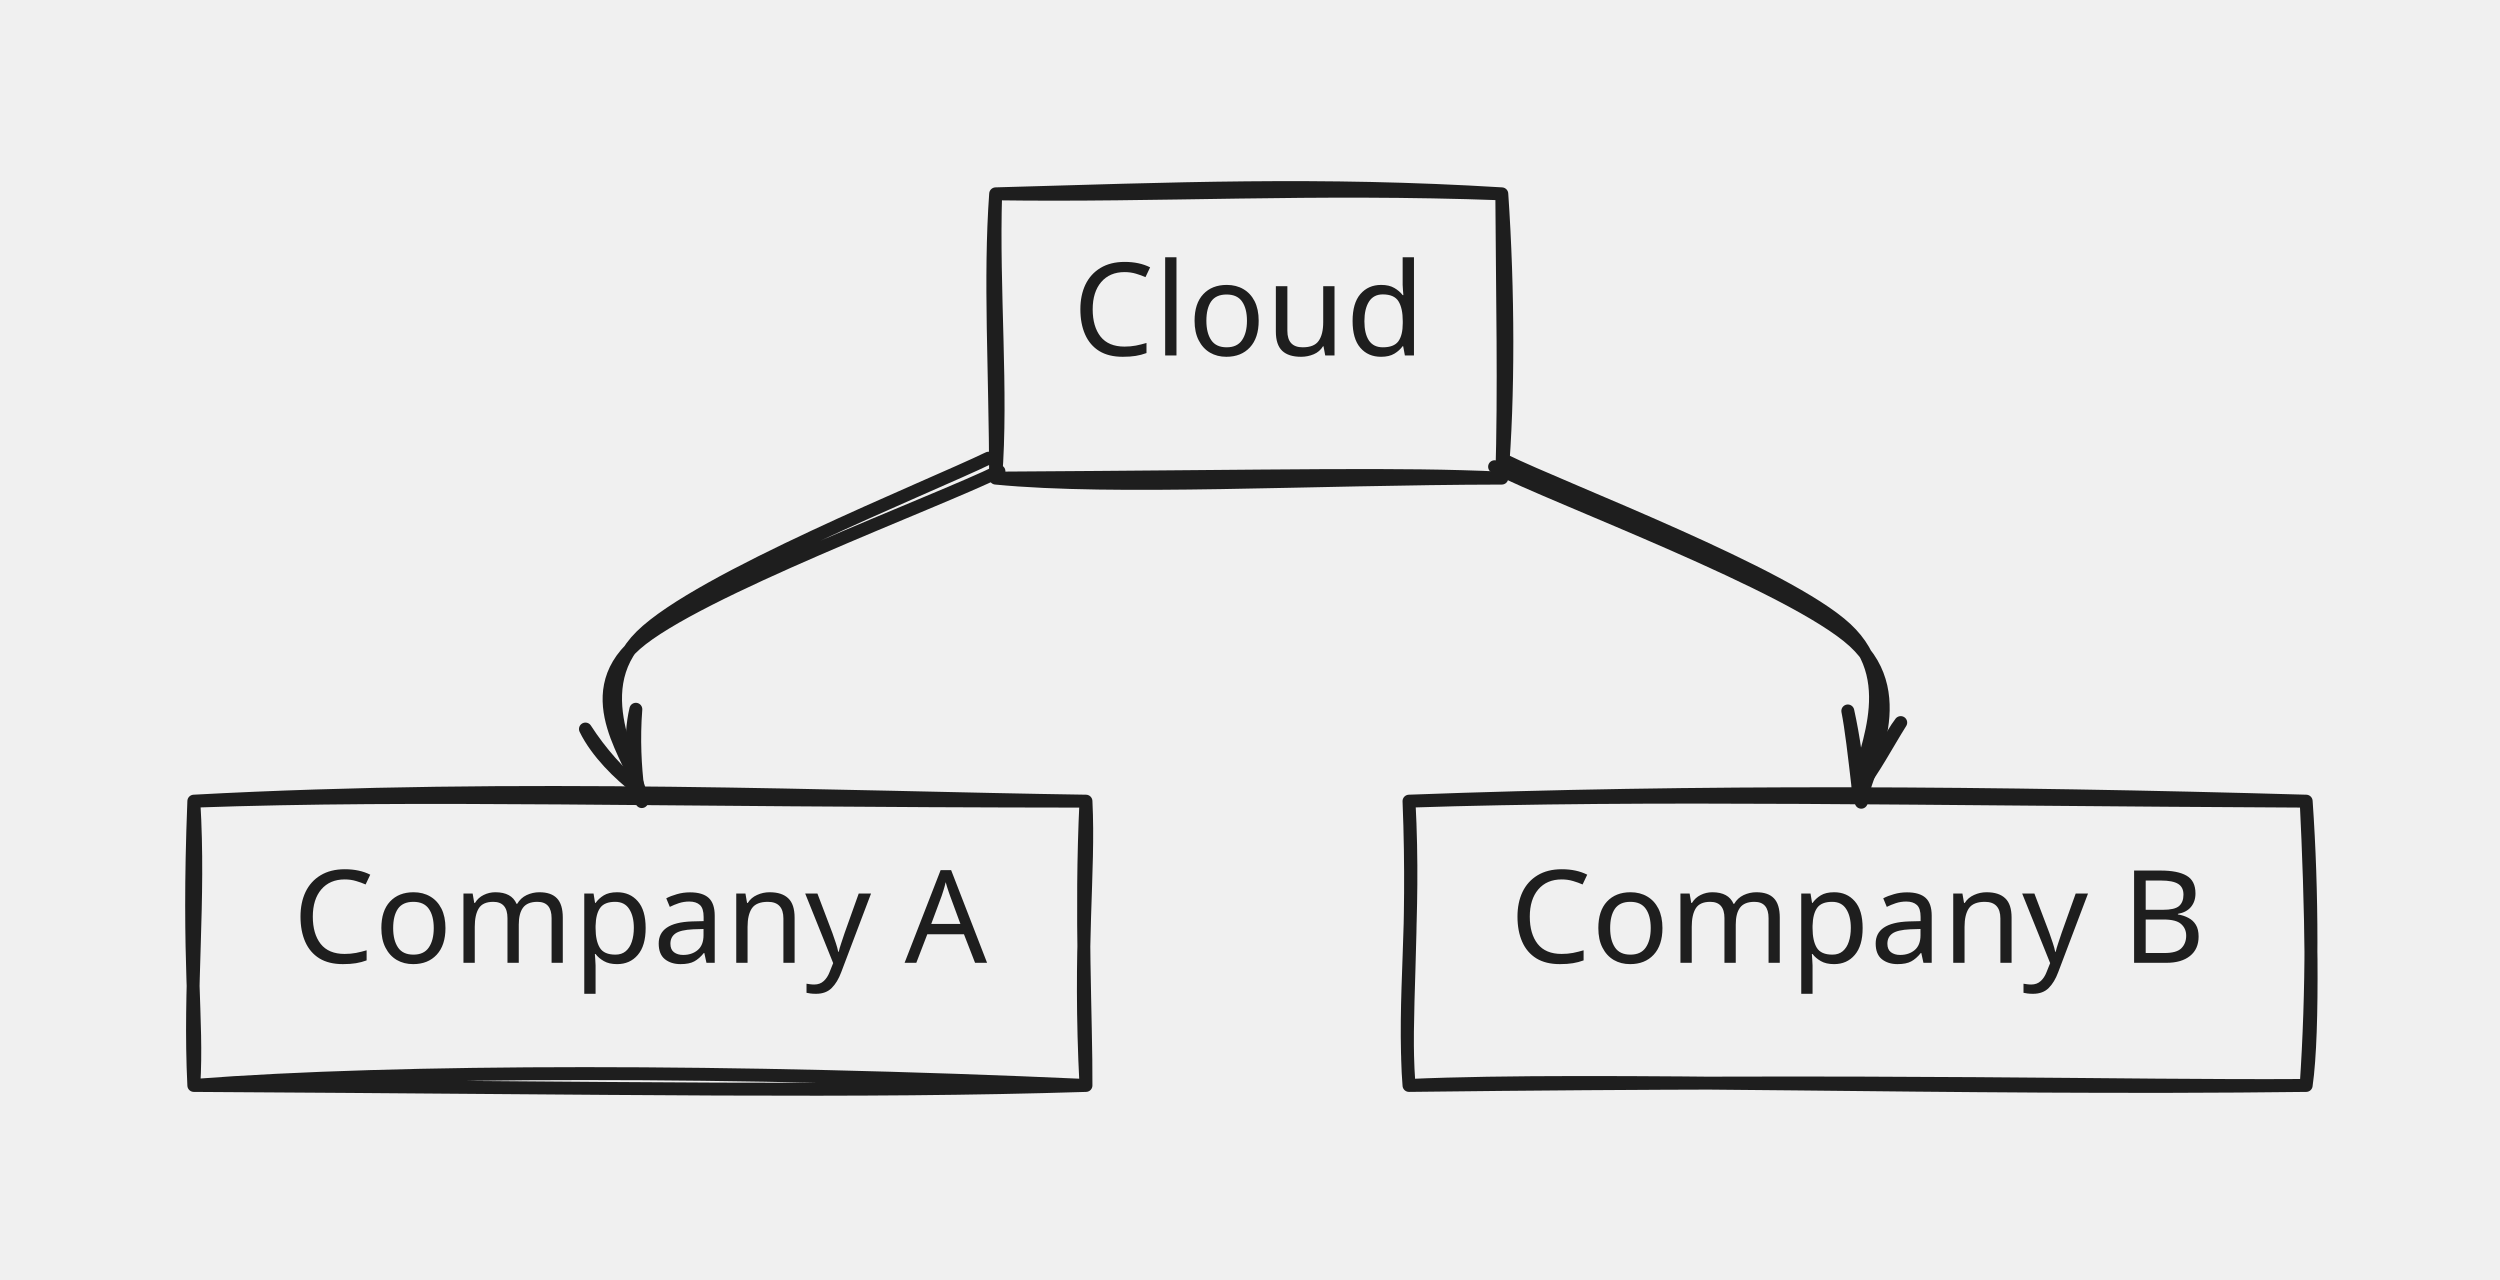
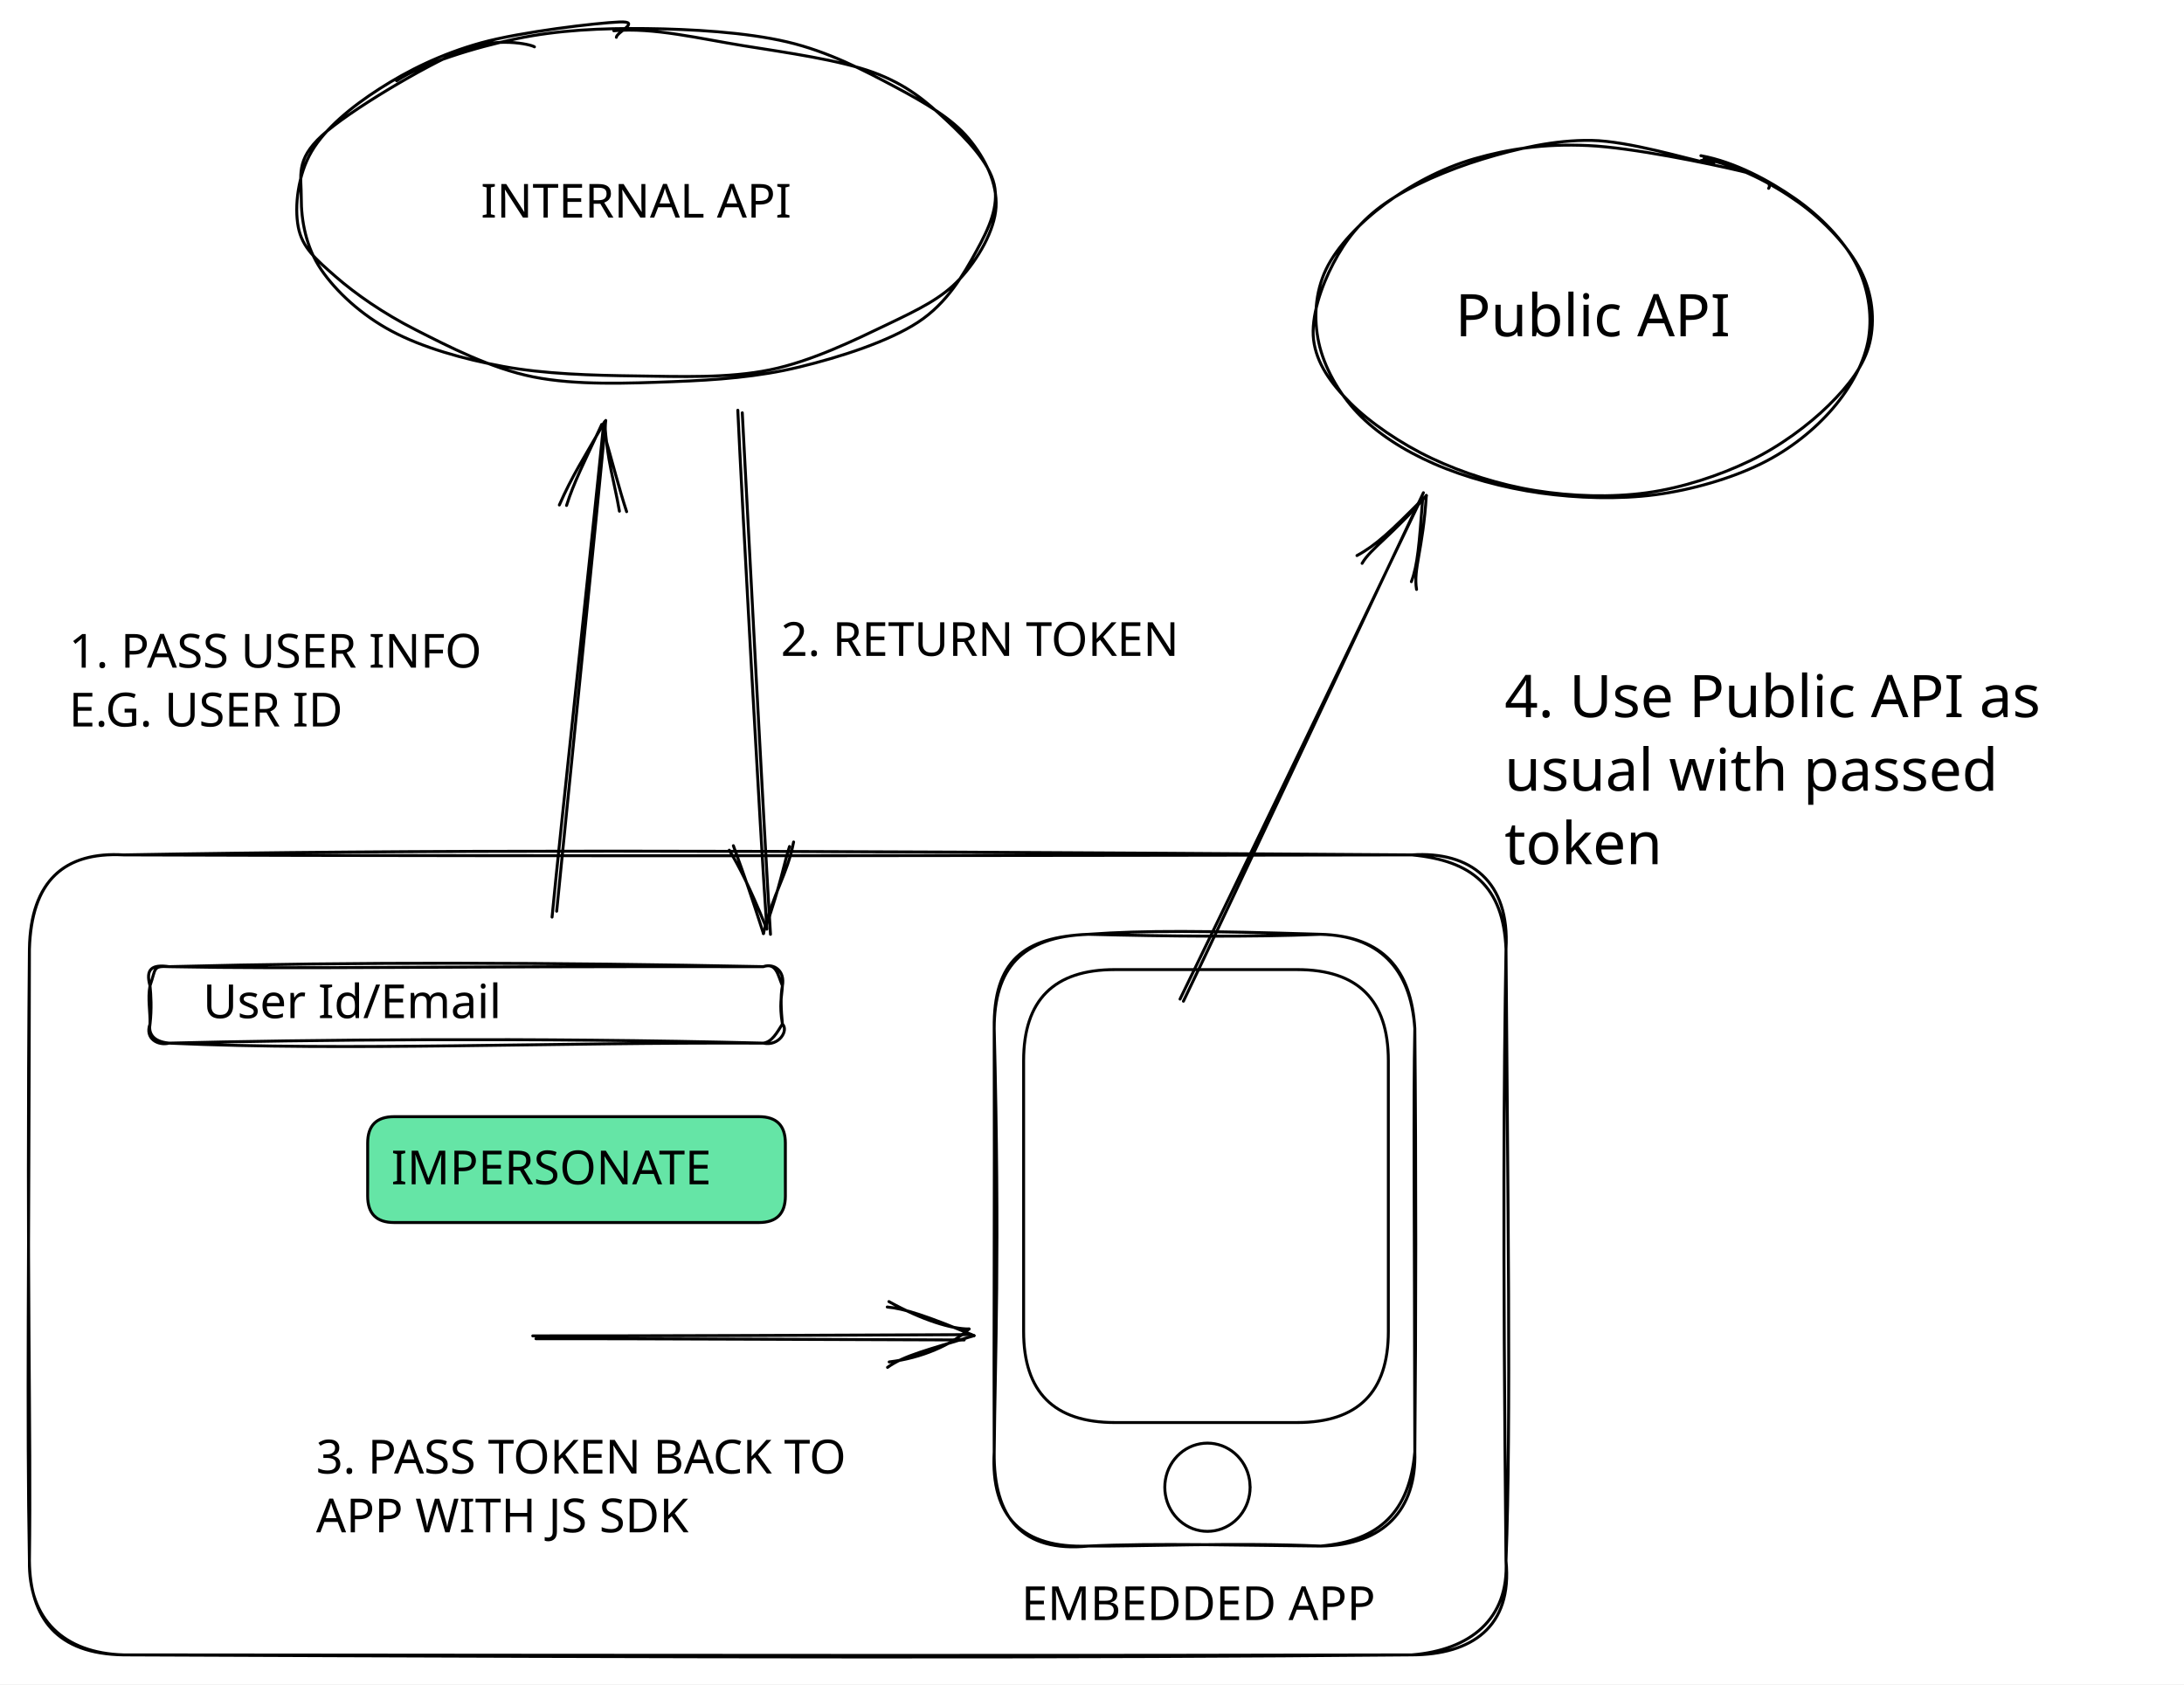
- <svg xmlns="http://www.w3.org/2000/svg" version="1.1" viewBox="0 0 386.938 198" width="386.938" height="198">
+ <svg xmlns="http://www.w3.org/2000/svg" version="1.1" viewBox="0 0 742.5 572.672" width="742.5" height="572.672">
  
-   eyJ2ZXJzaW9uIjoiMSIsImVuY29kaW5nIjoiYnN0cmluZyIsImNvbXByZXNzZWQiOnRydWUsImVuY29kZWQiOiJ4nN1ZbVPbOFx1MDAxMP7Or8jkvoIryZZl8S2hcIE7XG4lXHUwMDE0KDdcdTAwMWRGsUVcInBsYztvdPjvJ5lcdTAwMTDZSVxiXHUwMDA2XHUwMDEymsGZIc5K8q5293m8K35vVCrVdFx1MDAxNPHqdqXKhy7zhVx1MDAxN7NBdVPJ+zxORFx1MDAxOMghlP1Owl7sZjM7aVx1MDAxYSXbX76wKDLaXCJtheGt4Ybdx2Xc511cdTAwMWWkiZz4n/xdqfzO/uZcdTAwMTTF3E1Z0PZ5tiBcdTAwMWLSusxp2bcwyLRa0EI2NSGdTFx1MDAxMMlXqSzlnlx1MDAxY71mfsL1iFx1MDAxMlX3k1b/fvfvvePDK1x1MDAxOFxcnXrg4PxqS+u8XHUwMDE2vt9MR35mU1x1MDAxMsqt67EkjcNbfi68tPO0/5z8uVVx2Gt3XHUwMDAynqi9w4k0jJgr0pGSXHUwMDAxMJE+OmC7oiVDNVx1MDAwM1lcdTAwMDZcdTAwMDRcdTAwMTDbXGJP5KPCrEdcdTAwMGJ2Qj+MlVx1MDAwNX9Brj7ahlx1MDAxNnNv29KQwJvMSWNcdTAwMTYkXHUwMDExi2VU9LzBeG/EMUzLJFpdh4t2J1VcdTAwMGW3tFKeOVx1MDAxOZtcdTAwMTiakDg6RkpTtO9lwf6lPVx1MDAxYrMu31crgp7v591cdTAwMTN4Y/dcdTAwMTRcdTAwMDZaamB3Om/yuVPIn5RcdTAwMGb1RnLxpoPza3C/P6idhZdcdTAwMWQ0cHdcdTAwMGbu0mZ1Mu9hc/5jx8nSh5fp1lx1MDAwNWVH7p3ZP+xcdTAwMWVdu+5RUcuTflx1MDAxNsfhoOxz71wi/+LrP0e8gVx1MDAxYvCyXHUwMDA2LnFETnbKPXd8p/3aizz2mO6QQFx1MDAxYkGAIESATMZ9XHUwMDEx3E771lx1MDAwZt1bjZCNnMGvwyV6XHUwMDBll1x1MDAxMFpcdTAwMDA7ModK4/In5qPLn9/rQfPH95O7JKpZW6y33rhcdTAwMDRcdTAwMDU0UmtlcISmY1x1MDAwMOJAVFxukNCCiFx1MDAxMlxuLLqeiLw5cdtHg2aDX1x1MDAxY7ePu4c3/TswKo2cdyCyJHLsP4xcdTAwMWNkXHUwMDEzTFx1MDAxY8mqpaFTc09bw39cdTAwMDU6XHUwMDFi7jbCXHUwMDA2rJ9/2z85WG/oQGcmoz9cdTAwMDBDXHUwMDBlpiVfatAx5Vx1MDAxYtckdE0xZHP4I62dXHUwMDAzYIG91tnNfX3QXHUwMDE5dj7h2+dR/6sqQmRcIlx1MDAxYjp2efgsppT1hE9WXHUwMDExolx1MDAwMnYsZFx1MDAwMJOsXGY/XHUwMDE4XHUwMDFiwDZnsYORYeXkY/w4XHUwMDBlwlx1MDAxNFx1MDAxMLqEolAn8FNWoLHk4XlULZPkcy5lcVpcdTAwMTeBJ4J20bBxe7NfosNQm1x1MDAwZd2esnJcdTAwMGJcdTAwMTlcdTAwMGWEwKbSLMehgDpcdTAwMTbfXCK5iW1cdTAwMTYpu2e2y1x1MDAwM+9lM1x1MDAxNlx1MDAxN1R5M6hcdTAwMDEwcixMZdQsXHUwMDEz43JG+CxJd8JuV6TSvcehXGLSaTdm/qopXHUwMDA0dzibibHcRH5sXHUwMDFh6pF6YpEh9V1F4yH7Mbn/tTl39lYxe9WFbIPa5lx1MDAxYlx1MDAxNmKoXHUwMDEyXi/cyH8vj8cgJbKEXHUwMDA2XHUwMDE0aYZ4ichcdTAwMTbz+lpcdTAwMTJcdTAwMTlcdTAwMDKSPqxiXHUwMDEx8Fx1MDAxMUSGqL7Kclx1MDAxYSSYYlx0XHUwMDEysoSaYCWk9pq37upIXHJcdTAwMThAXVx1MDAxMEEq6cSSL1x1MDAwMVx1MDAwN8nvXHUwMDFjht7Ha4ur3ZwlY0NcdTAwMTBcdTAwMDFcdTAwMDBcdTAwMTPTkY5cIlx1MDAxNOmm6JNQ27PprK5yJLfwXHUwMDExb6K7QtlapuuRlYLtyFx1MDAwMJXmuvnHOmvNdbKdMFx1MDAxMEZcdTAwMTRR2yFTfY+Bp8xYXCLfSTq1po9cdTAwMGYnVJeTPZ3nOVx1MDAxNGJcdFx1MDAxNr3JXHUwMDE1dT4v0Zm27Fx1MDAxNXR2XHUwMDFkXHUwMDA2aVPcZ4xcblxu0j3WXHUwMDE1/qhcdTAwMTC9LE2l/3b8sJdcdTAwMGK1XHUwMDEy13zRVlx1MDAxOVt1pbk8LiRzKlxc5k8mdIXn5Xt8V+piXCLgcVx1MDAxOeKshrFoi4D5p/NNkTvnjadYQSNcdTAwMTetXHUwMDE2S7hcdTAwMWFVXHUwMDFihctcdTAwMDWj7MpNSslrTtXnn+msN1x1MDAxY4nhYLVTMH2uXHUwMDBlgblCPMrsNkxiXHUwMDAyq8BcdTAwMDJcdTAwMGJcdTAwMDBpU2pDlJN/fjyG3YhcdTAwMDWjSm1FmHzhrHlcdTAwMDaTs+b8XHUwMDE5XFyapmxcdTAwMTRNTMu3XHUwMDA088+J1lx1MDAxYZeyjpX1/8ejXHUwMDEyXHUwMDE481x1MDAwZlx1MDAwN+e9IVWxhMjK/+O1klOMdyGyvlwiRL5whP1cdTAwMWNcIutvROTGuFx1MDAxNq6yKGqm0rOTfkOGUnhj92hvVvuCXHUwMDBm6otTamOMdFx1MDAwNSqe9XhcdTAwMGZcdTAwMWJcdTAwMGb/XHUwMDAzS06vySJ9
+   eyJ2ZXJzaW9uIjoiMSIsImVuY29kaW5nIjoiYnN0cmluZyIsImNvbXByZXNzZWQiOnRydWUsImVuY29kZWQiOiJ4nNVbWVfiSFx1MDAxYr73V+Q4t2269qXvQLClRUVAbf1mjieSXGJpQsAkqDin//tU0I8shEhQkOZCoZbU9jzvVm/+3dG03WAysna/abvWU8dwbNMzXHUwMDFld7+E5Vx1MDAwZpbn20NXVaHpb3849jrTlr0gXHUwMDE4+d++fjVGI71rXHUwMDA3t8NhX+9cZlx1MDAwNy/dLMdcdTAwMWFYbuCrhv9TvzXt3+nf2ECe1Vx0XGa361jTXHUwMDBl06poLMJguvRk6E7HhVx1MDAwNFx1MDAwM1x1MDAwMpH6M2th+1x1MDAxNTVeYJmq+s5wfCuqXHSLdvtHj3dD05vUL/GgfzO57nvw0o+GvbNcdTAwMWSnXHUwMDE1TJyXVVx1MDAxOZ3e2ItNylx1MDAwZrxh37q0zaBcdTAwMTeOniqf9fOHateiXt5w3O25lu8n+lxmR0bHXHUwMDBlJmFcdTAwMTlcdTAwMDCz0pdd+KZFJU/qXHUwMDE3Q3T2O+yBME+NvT90hl449l9g+olGvzU6/a6agmvO2lx1MDAwNJ7h+iPDU4dcdTAwMTK1e3xdXHUwMDE1XHUwMDA1aFbWs+xuL1xiXHUwMDA35FGhb003XHUwMDE3XHUwMDEyxlx1MDAwMYZIRFNccodcdTAwMTnVzOlB/1x1MDAxM1++a74u//8nXHUwMDFmnT1+LflcdTAwMWRNOGxfjWEmetR4ZFx1MDAxYS9HXHUwMDBimaCSSoikXHUwMDE0clbv2G5fVbpjx4nKhp1+hIad2FjFYFxiKV9cYkOkZsMxip3jmzC0js5H4OzJpKOrk7vT+lx1MDAwMFTPj7ZcdTAwMWSGkuIkXGZcdTAwMTlZXHUwMDFiXGZcdTAwMTW1M2BcYkRcdTAwMWGGWFxiXG5cdTAwMTn4XFxcdTAwMTBcIi7hRkCI+UJcdTAwMTBcboY5I/FcdTAwMWR6XHUwMDBig1x1MDAwMdubdFxy7Fx1MDAwZW5u6+PjivX0q3T/uO1cdTAwMThkjCUxyOnaMIggzcAgS0OQXHUwMDAwXHUwMDAxMePoUzFcYjkk/KMwXHUwMDE4WE9BXHUwMDE2/GJrT6GPXHUwMDAygShUXGJcXFx1MDAxYX3PvYfTM//4zLhcdTAwMWaYqHbbXHUwMDEyXHUwMDBmXHKns/XoXHUwMDEzJIU+oa9cdTAwMGZ/XHUwMDEwwlxm/IE5/Cn5gyAgRfCXQEZcdTAwMTGgYcI5RVx1MDAwNYBcdTAwMTad6NBcclr281RhskTpgTGwnUniUKZcYlT7c+5bnlYzv1ZcdTAwMDeG7cR30rfU0C82YKJTybG7IVR3XHUwMDFk6y6J4cBW1uysOlx1MDAxOI6i2o6ahKFcdTAwMWXn1cz0Yoae3bVdw2lnTiiXRZbj2CM/25ggXHUwMDBibVpKXHUwMDAxXHUwMDA2nLLl5TjvNFx1MDAxZkpcdTAwMDdH1Ya591RcdTAwMTOl4bl7dtbbXHUwMDFjk8BKTIIgXHUwMDA27rBcdTAwMGJZo02L5DyP8Fx1MDAxY48gxZRcYlx1MDAxMVx1MDAwM+cqclx1MDAxY73TlmBcYtBcdTAwMDL0eodBK+hCXGYyNVx1MDAxMYJcdTAwMGJg8Lp3yeqXdqU8Pm/cjlx1MDAwZlx1MDAwZYDVd1x1MDAwZrZcdTAwMWSDkqXs2Zj6+nBZjrAu41x1MDAxZj5cdTAwMGZJSMlcdTAwMWMmOWeAKif3faB8r4FcdTAwMGIo2ZCBS8hcIlBCTKFcdTAwMTRcYi3v6zNugdurU1/Wzs5bXHUwMDE3gcWvjlx1MDAwNuVcdTAwMDWgTIHrsyDJY1o87IHRuyD5XHUwMDE3o1x1MDAxNjVYlnuV4eXjOdNcdTAwMTZcdTAwMDHIJUIg5uhtXHUwMDFlflx1MDAwNFx1MDAwMlx1MDAxNPM812TbUrBcYnjKr1fuvYhvwlvIu4Unfcuzy+j2O2s0R8PWZcc/3nZxyIlIYlx1MDAwZq/RtEVLmbZcdTAwMWNgQlx0x0Wk38qmLVx1MDAwMZxcdTAwMTfSve8zbWvHjWqzdXpSale3wbCNT2dVs1bmSG9cdTAwMDIgXHUwMDEwXHUwMDAwkOVtikmz8b08ruKr/jGyKpdHrf5heVF84sPFN1qNQpDqhFx1MDAxMUmpXHUwMDEym0RJz1x1MDAwNKH2XGLWmXLVOONCtVx1MDAwMDHz48MtXsx1XHUwMDEw/2RE0yCUab5BpKaFXHUwMDE5WL9ccjzrXHUwMDEz9Z5cdTAwMWT8gWmdlIx9Vn9u3zSrXHUwMDE0VH3iVmZrTIDR8Lzh4+6s5veXvOf2K9adMbav7U5cdTAwMTlcXJy61/v8vLLkc1+/LZZcdTAwMWVKdHBKPyxcdTAwMTT9Mn6mmlpotSPJqOBcbnhLMyx/o9fMsNVcIjBcdTAwMDKQXHUwMDFjhin46lx1MDAxOHGBMIKEILnG+DTLIFx1MDAxNONzhFwiXFytXHTyT/QpOVebwYvEXHUwMDA2Y5tmeEHZdk3b7aa7WK5cdTAwMTnVxKb8ettXW0KET3VkZzy1WHRAMUNcdTAwMDIoXHKsplxyqIzivOGmXHUwMDE5o6l/pGOmvFx1MDAwMEjUiiRgfG5bXHUwMDFjw1x1MDAwZvaHg4FcdTAwMWSoXHUwMDFkaFxmbTdIT3u6pFLIrp5lzClFtah4XZqGo/CJSfFcdTAwMTV901wipE5/zL7/8yWzNWTx5ntwtlx1MDAxY9VjJ/6/sIzAeKFcdTAwMWHmWHn1KO5OvnlTlSs0t1NGMJ4jI1x1MDAwNEuIiDWGnWA0rUhG8HlcdTAwMTnBpCSIXHUwMDEw+alCXHUwMDAycVxuPkJIvFtcdTAwMTTsXHUwMDAxXHUwMDFkXHUwMDExIYVcdTAwMDDqfDggUkbX+5EowDqSQFxiIVx1MDAxOcBq9yidW31CQCVcdTAwMTfyJ0mJRHOFno9cdTAwMTJcdTAwMTJcYol0aSytQipBy1xu3Gf3UMlcdTAwMTnfXd89oYef7dLFr5bneZPtllx1MDAxMlxcslx1MDAxYymh3JVNWVx1MDAxMiQjXHUwMDE0OFx1MDAxZpxmlCCBXHUwMDEw/UwhgZVzgFa6/FnakvhziVx1MDAxYVx1MDAxZGOq/VI8XVx1MDAxNJaCeHGUXHUwMDFlXHUwMDAyTnBcdTAwMTF7XHUwMDFmPU/2XHUwMDExbj+5dehNXHUwMDBlL+igSe7rW85SLnJYmlblaJ1cdTAwMTGrSFx1MDAwNORErCRcYlx1MDAwM5acXHUwMDE0XHSYrlx1MDAxYbHiXHUwMDA0UFx1MDAxNrP11lx1MDAxZbE6aVebJ6W6VmrUtlwiZFx1MDAxNZ/PauxCOUldXHUwMDEwhdGQXHUwMDAyXHQ1jeP93qA3Nlx1MDAwNuVGcHVcdTAwMDSC88N7fLnl9EIoT1x0YrwhJYiyUlx1MDAxZMhcdTAwMWO7sJJ4QJBC6V4rs4tcbkk2XHUwMDE4XHUwMDBmxrrWKLVaWvv0qHqilUv7R+rr326p0dAua+1D7UdLa1WOMnmHN8u7JWe6XHUwMDEyI+nCXHUwMDE0I46ZRIqUy/Nxz6s693TUOrb2XHLBr7vXarrt7eYjw3nqXHUwMDBlUrkx35VmWKXzhGRcYnOWyFZZ41x1MDAwNVxyn15cdTAwMDdtjJDwXHUwMDE15uetalOrnVx1MDAxYyiIa1pV/66/llS2gYtvT3IlXHUwMDFh4sU591x1MDAxMknFQkaXXHUwMDBmIVx1MDAwMfPmgf+487rmqN68XHUwMDE3pclh/Vwi2G5cdTAwMWVcblx1MDAwMXJ5SDfHw4xA87zZqcRcIiZAMrJcdFwiKs2oXFyPlYJFK1x1MDAxMVx1MDAxMelas9o+b568aJxtMD3TU8olWc6NKYq502miXHUwMDAxQEHC4X+LZ3b5p9+9vVx1MDAwMdbPQf3+4smr/rz60dz2lFpcYlx1MDAxONKTr7fsXHUwMDExXWBcdTAwMDaEwFKRjGK4xuCLXHUwMDEw8/SCXHUwMDE5ObaAS1wiMSpCr1x1MDAwZrxcdTAwMTfNXHUwMDE017GTZ1xy0a1cdTAwMWZObjrPXHUwMDE3gYFrdbN14lx1MDAxYy17LXq5XHUwMDFm/Kih8q/vp/VGzVx1MDAxYz1etFx1MDAwZvrt5CgrX4tKJb9ALLC9puSd2EtIaVx1MDAxNnFcdTAwMDUjQUmBrLHMvdx2XHUwMDE2QUBSLFwiUGdcZktcYlx1MDAxOeBKTTGxxuRGkFx1MDAxNVx1MDAxYpm76FBcdTAwMWFKIFx1MDAxMn9bb43GYmHgZemomCB4Q0c1xreO3VlcdTAwMWNcdTAwMTmRiVx1MDAxZTP901ErsbxcdTAwMWNcdTAwMDU1sE0zniqZ1FFvify02orNciWewVx1MDAxY/eMXCJcdTAwMWNcdTAwMWXv8ndcdTAwMDaPSPTOnm/a5LhLSldm3VArXHUwMDFkbz/RXHUwMDEwS1x1MDAxMVxycqTDXHUwMDE409aYx56VNVx1MDAxN39cdTAwMDHqVVlJrGw0XHUwMDAyNmFcdTAwMGJcblx1MDAwMVx1MDAwNZLvtVx1MDAwNZfnXHUwMDE5UY6Nb2lcdTAwMTGQNcPX/nbH/thwtEc76Gkjw/ctU5VcdTAwMDVq791MNsbc1U1cdTAwMTiLheecy82cXHUwMDFivcXZd1LZUZwp8C7NznyrYFvZXHQg03nqZWnBNkRPXHUwMDAxdVx1MDAxML6DyYRgin4g4+1ByKHOlcWLXGJhSCAh5lKuIUBcZiubXHUwMDA1XHUwMDE1IO+Hv4Wysu58d8ZQvkLT4lx1MDAxOUNcdTAwMThcIkKVd86o2kgoJI61es1cdTAwMTKAOlx1MDAxNsqaXHUwMDE3XHUwMDAwhJKKy7ld+ZNuXHUwMDE4XHUwMDE3wiv87M0jK3reTvx/YdtcdTAwMWGnXHUwMDBioytcdTAwMTKKMSnioXLk7Z0+fjefTlx1MDAxZk9/OIPJXHUwMDBm4354vu1CRSpcdTAwMDdcdTAwMTXRKJU2dUdcIvCGxEv8KjgnXHUwMDE0hNX5I8Q2ov2lRMrsK5L1mqX9l49cdTAwMDRVj8vVSqVaUUq0sVxyYaDEfF7YtfPK311jNGpcdTAwMDVqt2bCTp2Dbb4uOXrq7oNtPZYzXt25m37Cp05cdTAwMTlcdTAwMWKSw5pcbvvfO7//XHUwMDAzXHUwMDA3/D5cdTAwMGUifQ==
  <defs>
    <style class="style-fonts">
      @font-face {
        font-family: "Virgil";
-         src: url("https://unpkg.com/@excalidraw/excalidraw@undefined/dist/excalidraw-assets/Virgil.woff2");
+         src: url("https://unpkg.com/@excalidraw/excalidraw@0.14.2/dist/excalidraw-assets/Virgil.woff2");
      }
      @font-face {
        font-family: "Cascadia";
-         src: url("https://unpkg.com/@excalidraw/excalidraw@undefined/dist/excalidraw-assets/Cascadia.woff2");
-       }
-       @font-face {
-         font-family: "Assistant";
-         src: url("https://unpkg.com/@excalidraw/excalidraw@undefined/dist/excalidraw-assets/Assistant-Regular.woff2");
+         src: url("https://unpkg.com/@excalidraw/excalidraw@0.14.2/dist/excalidraw-assets/Cascadia.woff2");
      }
    </style>
  </defs>
-   <rect x="0" y="0" width="386.938" height="198" fill="transparent" />
-   <g stroke-linecap="round" transform="translate(154.1016 30) rotate(0 39.17188 22)">
-     <path d="M0 0 C27.26 -0.76, 50.1 -1.73, 78.34 0 M0 0 C25.29 0.37, 49.03 -1.08, 78.34 0 M78.34 0 C78.43 16, 78.76 30.12, 78.34 44 M78.34 0 C79.36 14.81, 79.41 31.49, 78.34 44 M78.34 44 C48.43 44.06, 18.56 45.81, 0 44 M78.34 44 C62.05 43.25, 46.34 43.72, 0 44 M0 44 C1.05 30.61, -0.47 15, 0 0 M0 44 C-0.05 27.26, -0.95 13.2, 0 0" stroke="#1e1e1e" stroke-width="2" fill="none" />
+   <rect x="0" y="0" width="742.5" height="572.672" fill="#ffffff" />
+   <g stroke-linecap="round" transform="translate(10 290.6722) rotate(0 251 136)">
+     <path d="M32 0 M32 0 C192.26 0.55, 353.82 0.16, 470 0 M32 0 C131.45 -1.74, 231.11 -1.66, 470 0 M470 0 C490.38 1.94, 501.09 10.68, 502 32 M470 0 C489.89 -1.35, 503.34 9.06, 502 32 M502 32 C501.26 77.45, 500.87 126.99, 502 240 M502 32 C502.56 112.81, 503.78 194.38, 502 240 M502 240 C503.04 259.8, 489.83 270.39, 470 272 M502 240 C504.28 262.59, 490.2 271.93, 470 272 M470 272 C358.51 272.3, 247.16 272.2, 32 272 M470 272 C353.29 273.04, 237.36 272.86, 32 272 M32 272 C9.41 271.65, 0.21 259.65, 0 240 M32 272 C11.72 271.43, -0.33 259.87, 0 240 M0 240 C0.62 193.9, -1.03 148.39, 0 32 M0 240 C-0.89 190.5, -0.16 139.4, 0 32 M0 32 C0.72 9.4, 11.06 -1.07, 32 0 M0 32 C0.35 8.5, 12.54 -1.2, 32 0" stroke="#000000" stroke-width="1" fill="none" />
  </g>
-   <g stroke-linecap="round" transform="translate(30 124) rotate(0 69.03906 22)">
-     <path d="M0 0 C50.26 -2.73, 100.45 -0.55, 138.08 0 M0 0 C35.67 -1.26, 69.33 -0.06, 138.08 0 M138.08 0 C138.64 11.19, 136.95 22.16, 138.08 44 M138.08 0 C137.22 17.49, 138.14 34.27, 138.08 44 M138.08 44 C83.65 41.55, 31.59 41.56, 0 44 M138.08 44 C102.58 45.11, 67.67 44.39, 0 44 M0 44 C0.63 33.39, -1.01 25.57, 0 0 M0 44 C-0.76 28.59, 0.96 15.68, 0 0" stroke="#1e1e1e" stroke-width="2" fill="none" />
+   <g stroke-linecap="round" transform="translate(338 317.6722) rotate(0 71.5 104)">
+     <path d="M32 0 M32 0 C51.17 -1.38, 71.54 -1.2, 111 0 M32 0 C58.97 0.68, 86.88 0.99, 111 0 M111 0 C132.34 0.63, 141.83 12.16, 143 32 M111 0 C130.36 0.47, 141.55 11.09, 143 32 M143 32 C142.47 59.5, 142.9 89.65, 143 176 M143 32 C143.45 81.21, 143.4 130.31, 143 176 M143 176 C143.61 195.49, 132.5 207.7, 111 208 M143 176 C141.2 196.19, 131.13 206.17, 111 208 M111 208 C81.43 206.72, 49.87 208.14, 32 208 M111 208 C83.88 207.76, 54.64 206.94, 32 208 M32 208 C9.58 208.85, -1.23 198.11, 0 176 M32 208 C9.68 210.23, -0.3 198.54, 0 176 M0 176 C-0.17 136.67, 0.18 94.31, 0 32 M0 176 C0.31 142.74, 1.93 109.36, 0 32 M0 32 C-0.28 8.99, 10.02 0.91, 32 0 M0 32 C0.04 11.84, 9.08 0.78, 32 0" stroke="#000000" stroke-width="1" fill="none" />
  </g>
-   <g stroke-linecap="round" transform="translate(218.0781 124) rotate(0 69.42969 22)">
-     <path d="M0 0 C37.33 -1.24, 78.71 -0.29, 138.86 0 M0 0 C44.39 -1.67, 90.59 -1.39, 138.86 0 M138.86 0 C139.63 15.39, 140.1 35.41, 138.86 44 M138.86 0 C139.85 14.18, 139.85 29.34, 138.86 44 M138.86 44 C83.27 44.69, 29.5 42.69, 0 44 M138.86 44 C109.35 44.19, 78.21 43.06, 0 44 M0 44 C-0.97 30.13, 1.01 18.97, 0 0 M0 44 C-0.85 33.56, 0.85 20.92, 0 0" stroke="#1e1e1e" stroke-width="2" fill="none" />
+   <g stroke-linecap="round" transform="translate(51 328.6722) rotate(0 107.5 13)">
+     <path d="M6.5 0 M6.5 0 C51.32 0.88, 94.07 -0.19, 208.5 0 M6.5 0 C70.59 -1.66, 136.37 -1.46, 208.5 0 M208.5 0 C212.15 -1.25, 215.93 1.43, 215 6.5 M208.5 0 C212.97 -1.52, 213.46 2.9, 215 6.5 M215 6.5 C214.79 10.3, 213.88 12.73, 215 19.5 M215 6.5 C214.29 10.12, 214.55 14.82, 215 19.5 M215 19.5 C213.13 22.46, 211.46 25.61, 208.5 26 M215 19.5 C217.2 21.63, 213.89 27.17, 208.5 26 M208.5 26 C135.94 25.66, 68 28.77, 6.5 26 M208.5 26 C130.66 24.03, 52.15 24.86, 6.5 26 M6.5 26 C0.35 25.44, -0.49 22.05, 0 19.5 M6.5 26 C2.81 26.96, -1.82 24.56, 0 19.5 M0 19.5 C0.15 15.61, -0.85 10.81, 0 6.5 M0 19.5 C0.61 14.2, 0.31 9.56, 0 6.5 M0 6.5 C-1.58 0.84, 0.6 -0.86, 6.5 0 M0 6.5 C2.09 0.57, 0.8 -0.3, 6.5 0" stroke="#000000" stroke-width="1" fill="none" />
+   </g>
+   <g transform="translate(69 332.1722) rotate(0 55.5 10)">
+     <text x="0" y="14" font-family="Virgil, Segoe UI Emoji" font-size="16px" fill="#000000" text-anchor="start" style="white-space: pre;" direction="ltr">User Id/Email</text>
+   </g>
+   <g stroke-linecap="round" transform="translate(396 490.6722) rotate(0 14.5 15)">
+     <path d="M29 15 C29 15.87, 28.93 16.75, 28.78 17.6 C28.63 18.46, 28.41 19.31, 28.13 20.13 C27.84 20.95, 27.48 21.75, 27.06 22.5 C26.64 23.25, 26.15 23.98, 25.61 24.64 C25.07 25.31, 24.46 25.93, 23.82 26.49 C23.18 27.05, 22.48 27.56, 21.75 27.99 C21.02 28.42, 20.25 28.8, 19.46 29.1 C18.67 29.39, 17.84 29.62, 17.02 29.77 C16.19 29.92, 15.34 30, 14.5 30 C13.66 30, 12.81 29.92, 11.98 29.77 C11.16 29.62, 10.33 29.39, 9.54 29.1 C8.75 28.8, 7.98 28.42, 7.25 27.99 C6.52 27.56, 5.82 27.05, 5.18 26.49 C4.54 25.93, 3.93 25.31, 3.39 24.64 C2.85 23.98, 2.36 23.25, 1.94 22.5 C1.52 21.75, 1.16 20.95, 0.87 20.13 C0.59 19.31, 0.37 18.46, 0.22 17.6 C0.07 16.75, 0 15.87, 0 15 C0 14.13, 0.07 13.25, 0.22 12.4 C0.37 11.54, 0.59 10.69, 0.87 9.87 C1.16 9.05, 1.52 8.25, 1.94 7.5 C2.36 6.75, 2.85 6.02, 3.39 5.36 C3.93 4.69, 4.54 4.07, 5.18 3.51 C5.82 2.95, 6.52 2.44, 7.25 2.01 C7.98 1.58, 8.75 1.2, 9.54 0.9 C10.33 0.61, 11.16 0.38, 11.98 0.23 C12.81 0.08, 13.66 0, 14.5 0 C15.34 0, 16.19 0.08, 17.02 0.23 C17.84 0.38, 18.67 0.61, 19.46 0.9 C20.25 1.2, 21.02 1.58, 21.75 2.01 C22.48 2.44, 23.18 2.95, 23.82 3.51 C24.46 4.07, 25.07 4.69, 25.61 5.36 C26.15 6.02, 26.64 6.75, 27.06 7.5 C27.48 8.25, 27.84 9.05, 28.13 9.87 C28.41 10.69, 28.63 11.54, 28.78 12.4 C28.93 13.25, 28.96 14.57, 29 15 C29.04 15.43, 29.04 14.57, 29 15" stroke="#000000" stroke-width="1" fill="none" />
+   </g>
+   <g stroke-linecap="round" transform="translate(348 329.6722) rotate(0 62 77)">
+     <path d="M31 0 M31 0 C55.15 0, 79.3 0, 93 0 M31 0 C46.01 0, 61.02 0, 93 0 M93 0 C113.67 0, 124 10.33, 124 31 M93 0 C113.67 0, 124 10.33, 124 31 M124 31 C124 49.43, 124 67.86, 124 123 M124 31 C124 56.26, 124 81.53, 124 123 M124 123 C124 143.67, 113.67 154, 93 154 M124 123 C124 143.67, 113.67 154, 93 154 M93 154 C80.51 154, 68.02 154, 31 154 M93 154 C73.13 154, 53.25 154, 31 154 M31 154 C10.33 154, 0 143.67, 0 123 M31 154 C10.33 154, 0 143.67, 0 123 M0 123 C0 89.1, 0 55.21, 0 31 M0 123 C0 97.09, 0 71.18, 0 31 M0 31 C0 10.33, 10.33 0, 31 0 M0 31 C0 10.33, 10.33 0, 31 0" stroke="#000000" stroke-width="1" fill="none" />
+   </g>
+   <g stroke-linecap="round" transform="translate(125 379.6722) rotate(0 71 18)">
+     <path d="M9 0 L133 0 L136.94 0.56 L139.75 2.25 L141.44 5.06 L142 9 L141.44 30.94 L139.75 33.75 L136.94 35.44 L133 36 L9 36 L5.06 35.44 L2.25 33.75 L0.56 30.94 L0 9 L0.56 5.06 L2.25 2.25 L5.06 0.56 L9 0" stroke="none" stroke-width="0" fill="#65e5a6" />
+     <path d="M9 0 M9 0 C49.22 0, 89.45 0, 133 0 M9 0 C47.7 0, 86.39 0, 133 0 M133 0 C139 0, 142 3, 142 9 M133 0 C139 0, 142 3, 142 9 M142 9 C142 14.38, 142 19.76, 142 27 M142 9 C142 14.26, 142 19.51, 142 27 M142 27 C142 33, 139 36, 133 36 M142 27 C142 33, 139 36, 133 36 M133 36 C91.39 36, 49.78 36, 9 36 M133 36 C97.4 36, 61.79 36, 9 36 M9 36 C3 36, 0 33, 0 27 M9 36 C3 36, 0 33, 0 27 M0 27 C0 22.5, 0 18, 0 9 M0 27 C0 20.85, 0 14.7, 0 9 M0 9 C0 3, 3 0, 9 0 M0 9 C0 3, 3 0, 9 0" stroke="#000000" stroke-width="1" fill="none" />
+   </g>
+   <g transform="translate(133 388.6722) rotate(0 60.5 10)">
+     <text x="0" y="14" font-family="Virgil, Segoe UI Emoji" font-size="16px" fill="#000000" text-anchor="start" style="white-space: pre;" direction="ltr">IMPERSONATE</text>
+   </g>
+   <g stroke-linecap="round" transform="translate(100.465 10) rotate(0 118.5 59.5)">
+     <path d="M34.37 17.47 C43.28 11.56, 61.01 6.12, 75.16 3.16 C89.3 0.21, 103.91 -0.46, 119.24 -0.28 C134.56 -0.1, 153.02 0.94, 167.11 4.24 C181.2 7.54, 193.5 14.04, 203.78 19.5 C214.06 24.97, 223.07 30.21, 228.8 37.03 C234.53 43.85, 238.65 52.46, 238.16 60.42 C237.68 68.39, 232.04 78.15, 225.88 84.8 C219.72 91.45, 211.94 95.17, 201.17 100.33 C190.41 105.49, 175.5 112.84, 161.26 115.75 C147.03 118.67, 130.84 118.01, 115.75 117.82 C100.67 117.64, 84.57 117.15, 70.74 114.62 C56.9 112.08, 43.08 108.12, 32.74 102.61 C22.39 97.11, 13.8 89.14, 8.67 81.59 C3.55 74.05, 1.92 64.9, 1.96 57.33 C2.01 49.75, -0.1 44.48, 8.94 36.14 C17.98 27.8, 44.15 12.34, 56.2 7.3 C68.25 2.27, 80.02 5.1, 81.23 5.93 M108.2 0.46 C121.56 -0.76, 137.56 3.18, 152.27 5.54 C166.98 7.9, 184.97 10.4, 196.48 14.62 C207.98 18.85, 214.46 24.55, 221.3 30.89 C228.14 37.23, 235.84 45.26, 237.53 52.68 C239.22 60.1, 235.77 67.59, 231.45 75.41 C227.13 83.22, 221.65 93.01, 211.62 99.57 C201.59 106.14, 185.16 111.42, 171.27 114.79 C157.38 118.15, 143.35 119.21, 128.28 119.77 C113.2 120.33, 95.39 121.08, 80.82 118.15 C66.25 115.21, 52.07 107.83, 40.86 102.14 C29.65 96.45, 20.24 89.81, 13.58 83.99 C6.93 78.16, 2.28 74.25, 0.93 67.17 C-0.42 60.09, 0.86 49.35, 5.47 41.52 C10.08 33.68, 18.98 26.33, 28.57 20.18 C38.17 14.02, 49.44 8.36, 63.03 4.58 C76.62 0.8, 102.43 -2.21, 110.11 -2.53 C117.78 -2.84, 109.08 1, 109.08 2.68" stroke="#000000" stroke-width="1" fill="none" />
  </g>
  <g stroke-linecap="round">
-     <g transform="translate(154.102 72.037) rotate(0 -27.5315 25.7315)">
-       <path d="M-1.11 -1.12 C-10.38 3.37, -45.92 17.56, -54.86 26.41 C-63.81 35.27, -54.85 47.98, -54.77 52.03 M0.51 0.9 C-8.97 5.6, -46.39 19.48, -55.7 27.66 C-65.02 35.85, -55.71 46.02, -55.39 49.99" stroke="#1e1e1e" stroke-width="2" fill="none" />
+     <g transform="translate(189.465 311) rotate(0 8 -83.5)">
+       <path d="M-0.21 -1.18 C2.53 -29.05, 13.86 -140.22, 16.47 -168.05 M-1.78 0.82 C0.84 -26.87, 13.08 -139.03, 15.77 -167.07" stroke="#000000" stroke-width="1" fill="none" />
    </g>
-     <g transform="translate(154.102 72.037) rotate(0 -27.5315 25.7315)">
-       <path d="M-63.49 40.8 C-61.73 44.42, -58.2 47.86, -55.39 49.99 M-63.49 40.8 C-61.17 44.41, -58.18 47.75, -55.39 49.99" stroke="#1e1e1e" stroke-width="2" fill="none" />
+     <g transform="translate(189.465 311) rotate(0 8 -83.5)">
+       <path d="M21.12 -137.19 C19.31 -147.75, 16.93 -154.14, 16.12 -167.61 M23.57 -137.03 C20.93 -145.11, 19.24 -152.18, 15.07 -166.6" stroke="#000000" stroke-width="1" fill="none" />
    </g>
-     <g transform="translate(154.102 72.037) rotate(0 -27.5315 25.7315)">
-       <path d="M-55.69 37.74 C-56.78 42.41, -56.08 46.95, -55.39 49.99 M-55.69 37.74 C-56.06 42.36, -55.79 46.77, -55.39 49.99" stroke="#1e1e1e" stroke-width="2" fill="none" />
+     <g transform="translate(189.465 311) rotate(0 8 -83.5)">
+       <path d="M0.7 -139.3 C5.04 -149.18, 8.82 -154.94, 16.12 -167.61 M3.15 -139.14 C5.58 -146.88, 8.97 -153.43, 15.07 -166.6" stroke="#000000" stroke-width="1" fill="none" />
    </g>
  </g>
  <mask />
  <g stroke-linecap="round">
-     <g transform="translate(232.445 72.037) rotate(0 27.5315 25.7315)">
-       <path d="M-1.12 0.2 C8.05 4.93, 45.06 18.6, 54.51 27.25 C63.97 35.91, 55.66 48.27, 55.63 52.13 M0.49 -0.74 C9.51 3.71, 44.17 16.8, 53.28 25.28 C62.39 33.76, 55.01 45.86, 55.17 50.14" stroke="#1e1e1e" stroke-width="2" fill="none" />
+     <g transform="translate(252.465 140) rotate(0 5 88.5)">
+       <path d="M-0.11 0.35 C1.44 30.09, 7.61 148.33, 9.48 177.68 M-1.63 -0.52 C-0.29 28.95, 6.17 146.25, 8.25 175.92" stroke="#000000" stroke-width="1" fill="none" />
    </g>
-     <g transform="translate(232.445 72.037) rotate(0 27.5315 25.7315)">
-       <path d="M53.55 38 C54.06 40.55, 54.56 44.78, 55.17 50.14 M53.55 38 C54.42 41.95, 55.14 46.76, 55.17 50.14" stroke="#1e1e1e" stroke-width="2" fill="none" />
+     <g transform="translate(252.465 140) rotate(0 5 88.5)">
+       <path d="M-3.14 147.54 C0.97 158.73, 2.7 163.86, 7.08 177.4 M-4.53 149.07 C-1.39 154.26, 2.39 161.48, 7.91 175.09" stroke="#000000" stroke-width="1" fill="none" />
    </g>
-     <g transform="translate(232.445 72.037) rotate(0 27.5315 25.7315)">
-       <path d="M61.74 39.8 C60.17 41.81, 58.59 45.59, 55.17 50.14 M61.74 39.8 C59.7 43.04, 57.51 47.21, 55.17 50.14" stroke="#1e1e1e" stroke-width="2" fill="none" />
+     <g transform="translate(252.465 140) rotate(0 5 88.5)">
+       <path d="M17.34 146.28 C15.07 157.85, 10.43 163.36, 7.08 177.4 M15.95 147.81 C14.09 153.46, 12.87 160.99, 7.91 175.09" stroke="#000000" stroke-width="1" fill="none" />
    </g>
  </g>
  <mask />
-   <g transform="translate(167.2529 39.5) rotate(0 26.02051 12.5)">
-     <text x="26.021" y="0" font-family="Virgil, Segoe UI Emoji" font-size="20px" fill="#1e1e1e" text-anchor="middle" style="white-space: pre;" direction="ltr" dominant-baseline="text-before-edge">Cloud</text>
+   <g stroke-linecap="round">
+     <g transform="translate(181.465 455) rotate(0 73.5 0)">
+       <path d="M0.74 0.17 C24.98 0.08, 121.8 0.55, 146.34 0.6 M-0.34 -0.79 C24.23 -0.72, 124.03 -1.07, 148.7 -1.21" stroke="#000000" stroke-width="1" fill="none" />
+     </g>
+     <g transform="translate(181.465 455) rotate(0 73.5 0)">
+       <path d="M120.83 8.07 C131.87 6.75, 142.04 2.26, 147.98 -3.14 M120.27 9.92 C125.78 5.92, 133.77 4.03, 149.69 -0.87" stroke="#000000" stroke-width="1" fill="none" />
+     </g>
+     <g transform="translate(181.465 455) rotate(0 73.5 0)">
+       <path d="M120.74 -12.45 C132.01 -6.18, 142.21 -3.07, 147.98 -3.14 M120.18 -10.6 C125.77 -10.13, 133.77 -7.54, 149.69 -0.87" stroke="#000000" stroke-width="1" fill="none" />
+     </g>
  </g>
-   <g transform="translate(47.85254 133.5) rotate(0 51.18652 12.5)">
-     <text x="51.187" y="0" font-family="Virgil, Segoe UI Emoji" font-size="20px" fill="#1e1e1e" text-anchor="middle" style="white-space: pre;" direction="ltr" dominant-baseline="text-before-edge">Company A</text>
+   <mask />
+   <g transform="translate(163.465 60) rotate(0 62 10)">
+     <text x="0" y="14" font-family="Virgil, Segoe UI Emoji" font-size="16px" fill="#000000" text-anchor="start" style="white-space: pre;" direction="ltr">INTERNAL API</text>
  </g>
-   <g transform="translate(237.0391 133.5) rotate(0 50.46875 12.5)">
-     <text x="50.469" y="0" font-family="Virgil, Segoe UI Emoji" font-size="20px" fill="#1e1e1e" text-anchor="middle" style="white-space: pre;" direction="ltr" dominant-baseline="text-before-edge">Company B</text>
+   <g transform="translate(107.465 487) rotate(0 105.5 20)">
+     <text x="0" y="14" font-family="Virgil, Segoe UI Emoji" font-size="16px" fill="#000000" text-anchor="start" style="white-space: pre;" direction="ltr">3. PASS TOKEN BACK TO</text>
+     <text x="0" y="34" font-family="Virgil, Segoe UI Emoji" font-size="16px" fill="#000000" text-anchor="start" style="white-space: pre;" direction="ltr">APP WITH JS SDK</text>
+   </g>
+   <g transform="translate(23.46496 213) rotate(0 78.5 20)">
+     <text x="0" y="14" font-family="Virgil, Segoe UI Emoji" font-size="16px" fill="#000000" text-anchor="start" style="white-space: pre;" direction="ltr">1. PASS USER INFO</text>
+     <text x="0" y="34" font-family="Virgil, Segoe UI Emoji" font-size="16px" fill="#000000" text-anchor="start" style="white-space: pre;" direction="ltr">  E.G. USER ID</text>
+   </g>
+   <g transform="translate(265.465 209) rotate(0 78 10)">
+     <text x="0" y="14" font-family="Virgil, Segoe UI Emoji" font-size="16px" fill="#000000" text-anchor="start" style="white-space: pre;" direction="ltr">2. RETURN TOKEN</text>
+   </g>
+   <g stroke-linecap="round" transform="translate(447.5 48.83609) rotate(0 94 60)">
+     <path d="M130.76 4.1 C142.33 6.22, 153.93 12.52, 162.69 18.61 C171.46 24.7, 179.18 32.76, 183.36 40.65 C187.55 48.54, 189.07 57.74, 187.79 65.96 C186.51 74.18, 181.8 82.79, 175.67 89.96 C169.54 97.12, 161.07 104.05, 151.01 108.95 C140.95 113.85, 127.76 117.73, 115.29 119.37 C102.82 121.01, 88.74 120.56, 76.19 118.8 C63.64 117.05, 50.37 113.38, 40.01 108.84 C29.64 104.3, 20.54 98.41, 14.01 91.56 C7.49 84.7, 2.64 75.85, 0.86 67.72 C-0.92 59.59, -0.43 50.63, 3.31 42.76 C7.06 34.9, 14.94 26.82, 23.35 20.54 C31.77 14.27, 42.29 8.45, 53.79 5.13 C65.29 1.82, 77.32 -0.04, 92.35 0.65 C107.39 1.33, 133.76 6.82, 144 9.24 C154.24 11.67, 154.6 14.23, 153.78 15.19 M131.82 5.13 C143.48 7.55, 155.03 13.6, 163.9 19.93 C172.78 26.27, 181.05 35.19, 185.09 43.15 C189.13 51.12, 189.98 60.07, 188.16 67.71 C186.34 75.35, 180.98 82.3, 174.18 88.99 C167.37 95.69, 157.64 102.94, 147.35 107.89 C137.05 112.84, 124.54 117.02, 112.41 118.7 C100.28 120.38, 86.78 119.92, 74.59 117.97 C62.39 116.02, 49.76 111.97, 39.26 107 C28.76 102.04, 18.27 94.87, 11.57 88.16 C4.88 81.45, 0.05 74.65, -0.91 66.74 C-1.88 58.84, 1.73 48.47, 5.79 40.73 C9.85 32.98, 14.99 26.19, 23.45 20.28 C31.91 14.37, 44.86 8.84, 56.54 5.27 C68.23 1.71, 80.86 -1.3, 93.56 -1.1 C106.26 -0.89, 126.54 5.33, 132.72 6.49 C138.9 7.65, 131.3 5.06, 130.63 5.86" stroke="#000000" stroke-width="1" fill="none" />
+   </g>
+   <g transform="translate(489.5 95.33609) rotate(0 52 13.5)">
+     <text x="52" y="19" font-family="Virgil, Segoe UI Emoji" font-size="20px" fill="#000000" text-anchor="middle" style="white-space: pre;" direction="ltr">Public API</text>
+   </g>
+   <g transform="translate(511.5 225.8361) rotate(0 110.5 37.5)">
+     <text x="0" y="18" font-family="Virgil, Segoe UI Emoji" font-size="20px" fill="#000000" text-anchor="start" style="white-space: pre;" direction="ltr">4. Use Public API as </text>
+     <text x="0" y="43" font-family="Virgil, Segoe UI Emoji" font-size="20px" fill="#000000" text-anchor="start" style="white-space: pre;" direction="ltr">usual with passed </text>
+     <text x="0" y="68" font-family="Virgil, Segoe UI Emoji" font-size="20px" fill="#000000" text-anchor="start" style="white-space: pre;" direction="ltr">token</text>
+   </g>
+   <g stroke-linecap="round">
+     <g transform="translate(401.75 339.8361) rotate(0 40.53821 -85.85311)">
+       <path d="M0.58 0.59 C14.43 -28.01, 68.6 -143.76, 82.17 -172.31 M-0.57 -0.14 C13.3 -28.53, 68.08 -142.36, 81.79 -171.09" stroke="#000000" stroke-width="1" fill="none" />
+     </g>
+     <g transform="translate(401.75 339.8361) rotate(0 40.53821 -85.85311)">
+       <path d="M79.84 -139.42 C78.67 -146.36, 82.02 -152.88, 83.16 -171.36 M78.08 -142.06 C80.21 -147.75, 80.75 -154.69, 81.9 -170.13" stroke="#000000" stroke-width="1" fill="none" />
+     </g>
+     <g transform="translate(401.75 339.8361) rotate(0 40.53821 -85.85311)">
+       <path d="M61.33 -148.29 C64.22 -153.35, 71.67 -157.9, 83.16 -171.36 M59.58 -150.94 C66.18 -154.51, 71.17 -159.32, 81.9 -170.13" stroke="#000000" stroke-width="1" fill="none" />
+     </g>
+   </g>
+   <mask />
+   <g transform="translate(347.25 536.8361) rotate(0 67.5 10)">
+     <text x="0" y="14" font-family="Virgil, Segoe UI Emoji" font-size="16px" fill="#000000" text-anchor="start" style="white-space: pre;" direction="ltr">EMBEDDED APP</text>
  </g>
</svg>
